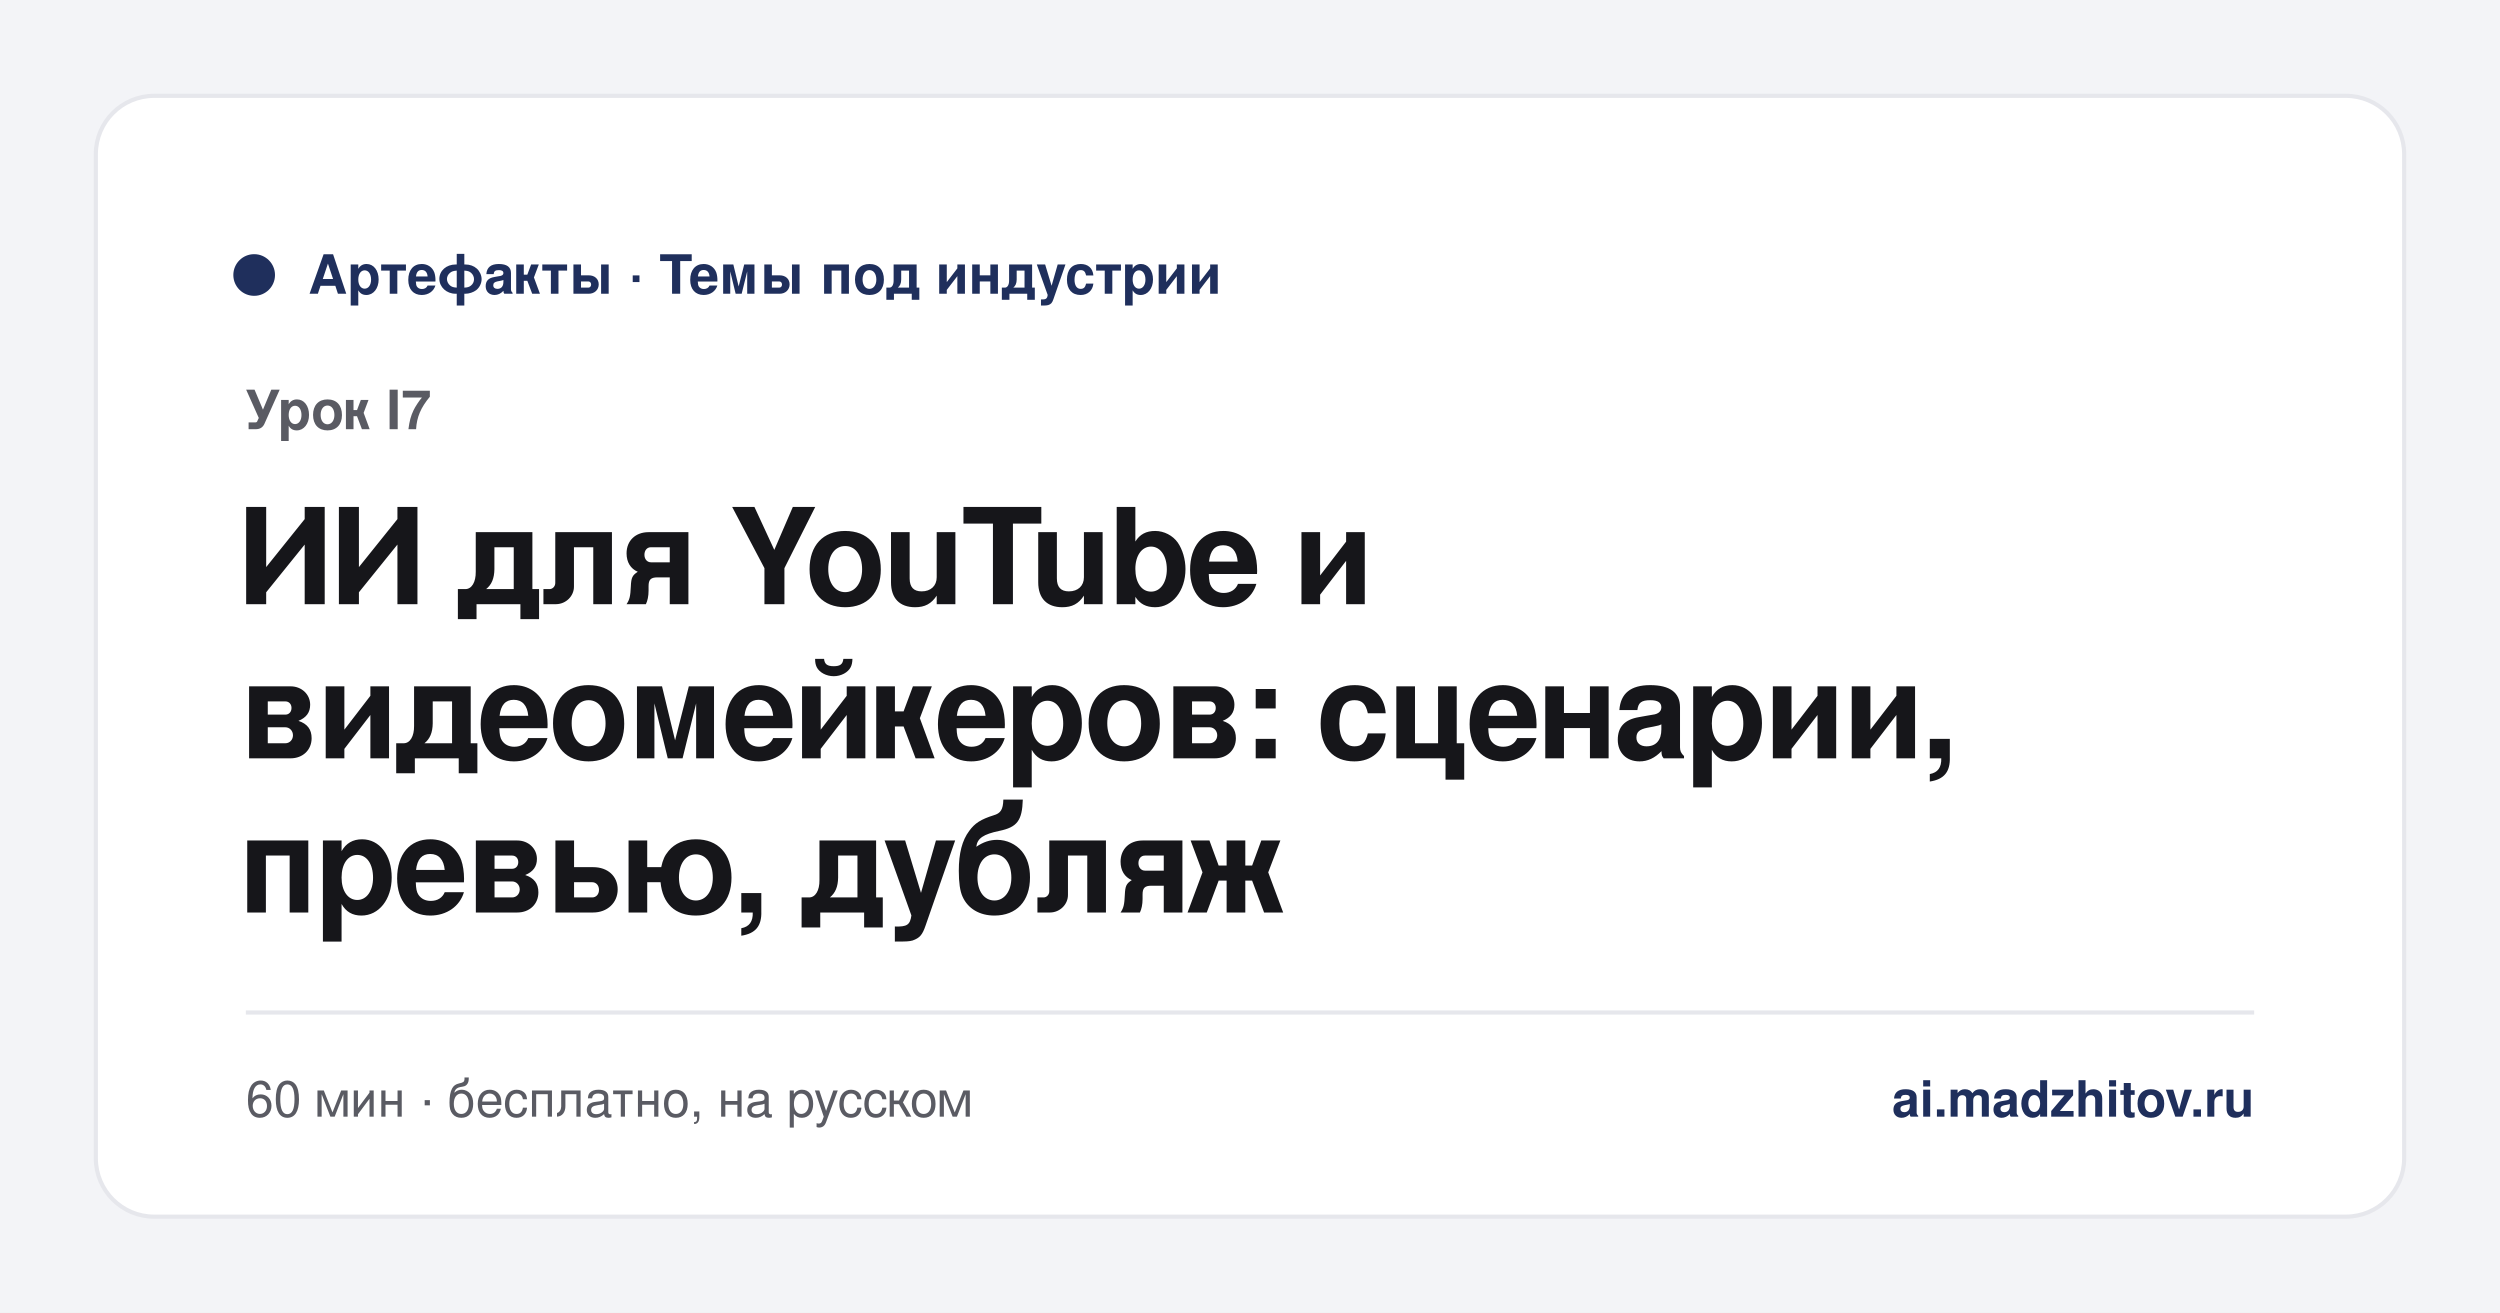
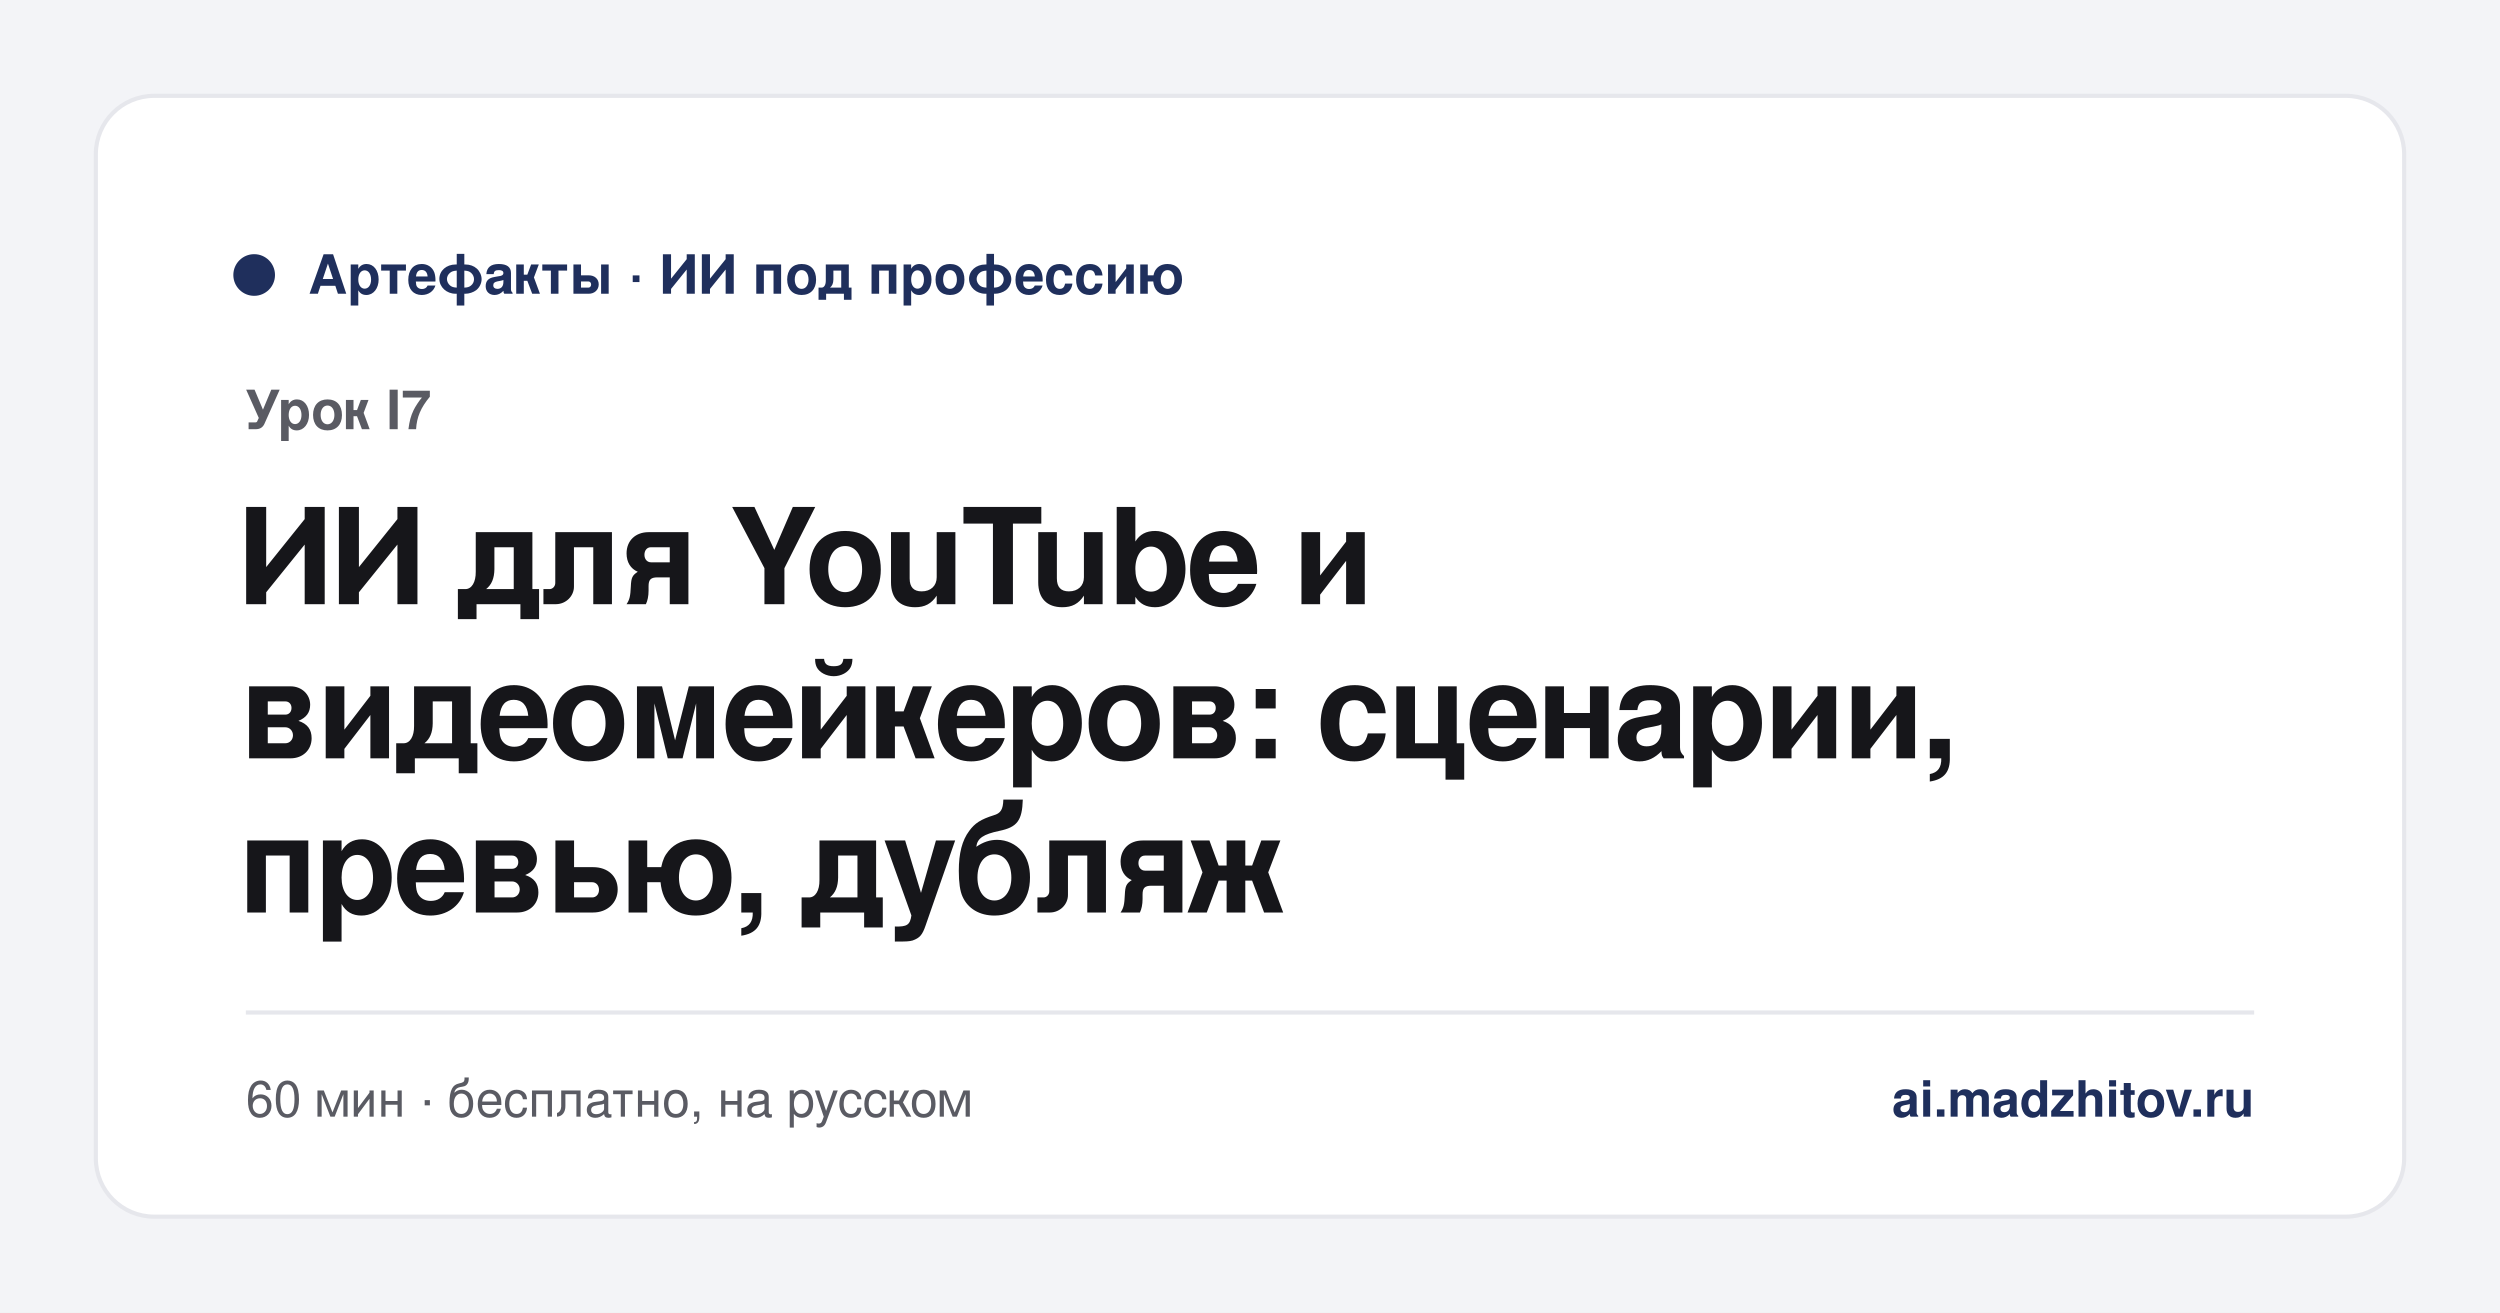
<svg xmlns="http://www.w3.org/2000/svg" width="1200" height="630" viewBox="0 0 1200 630">
  <rect width="1200" height="630" fill="#F3F4F7" />
  <rect x="46" y="46" width="1108" height="538" rx="28" fill="#FFFFFF" stroke="#E6E7EC" stroke-width="2" />
  <circle cx="122" cy="132" r="10" fill="#1F2F5C" />
-   <text x="148" y="141" fill="#1F2F5C" font-family="Helvetica Neue, Helvetica, Arial, sans-serif" font-size="26" font-weight="600">Артефакты · Темы под индустрии</text>
+   <text x="148" y="141" fill="#1F2F5C" font-family="Helvetica Neue, Helvetica, Arial, sans-serif" font-size="26" font-weight="600">Артефакты · ИИ под профессию</text>
  <text x="118" y="206" fill="#5A5B63" font-family="Helvetica Neue, Helvetica, Arial, sans-serif" font-size="26" font-weight="600">Урок I7</text>
  <text x="114" y="290" fill="#16161A" font-family="Helvetica Neue, Helvetica, Arial, sans-serif" font-weight="700" font-size="64" letter-spacing="-1.5">ИИ для YouTube и</text>
  <text x="114" y="364" fill="#16161A" font-family="Helvetica Neue, Helvetica, Arial, sans-serif" font-weight="700" font-size="64" letter-spacing="-1.5">видеомейкеров: сценарии,</text>
  <text x="114" y="438" fill="#16161A" font-family="Helvetica Neue, Helvetica, Arial, sans-serif" font-weight="700" font-size="64" letter-spacing="-1.5">превью, дубляж</text>
  <line x1="118" y1="486" x2="1082" y2="486" stroke="#E6E7EC" stroke-width="2" />
  <text x="118" y="536" fill="#5A5B63" font-family="Helvetica Neue, Helvetica, Arial, sans-serif" font-size="24">60 мин · бесплатно, на русском</text>
  <text x="1082" y="536" fill="#1F2F5C" font-family="Helvetica Neue, Helvetica, Arial, sans-serif" font-size="24" font-weight="600" text-anchor="end">ai.madzhitov.ru</text>
</svg>
